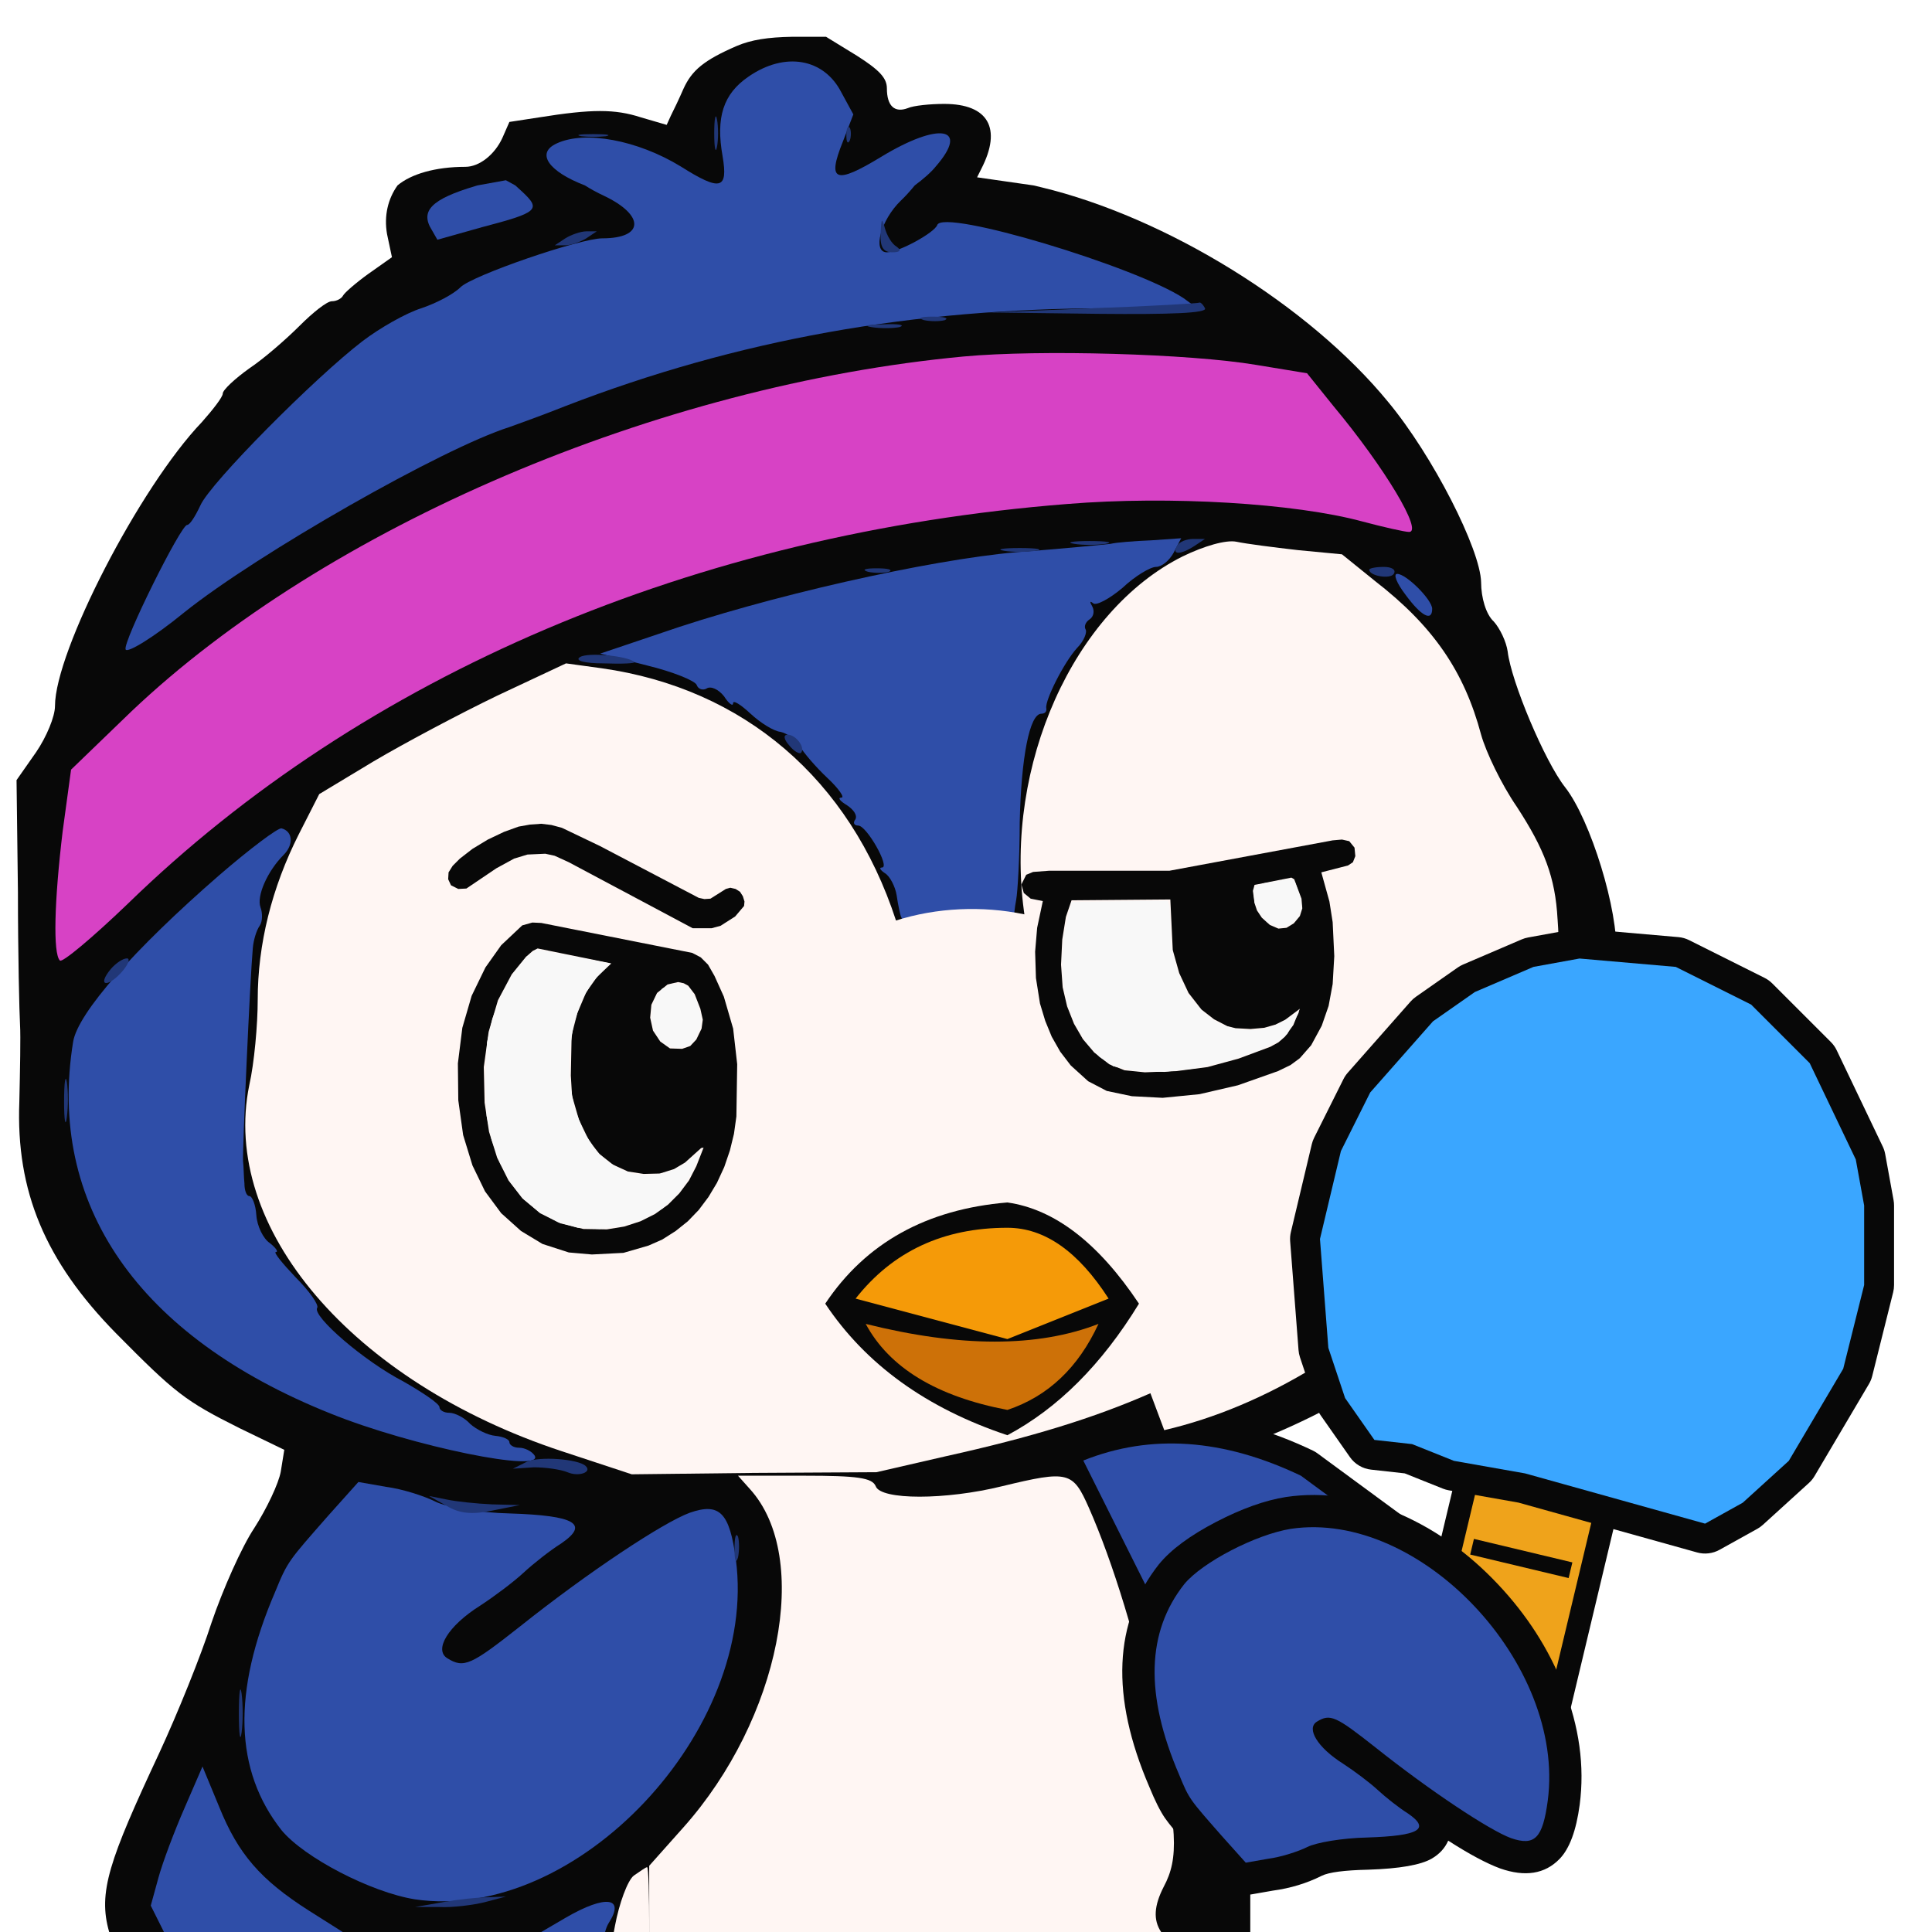
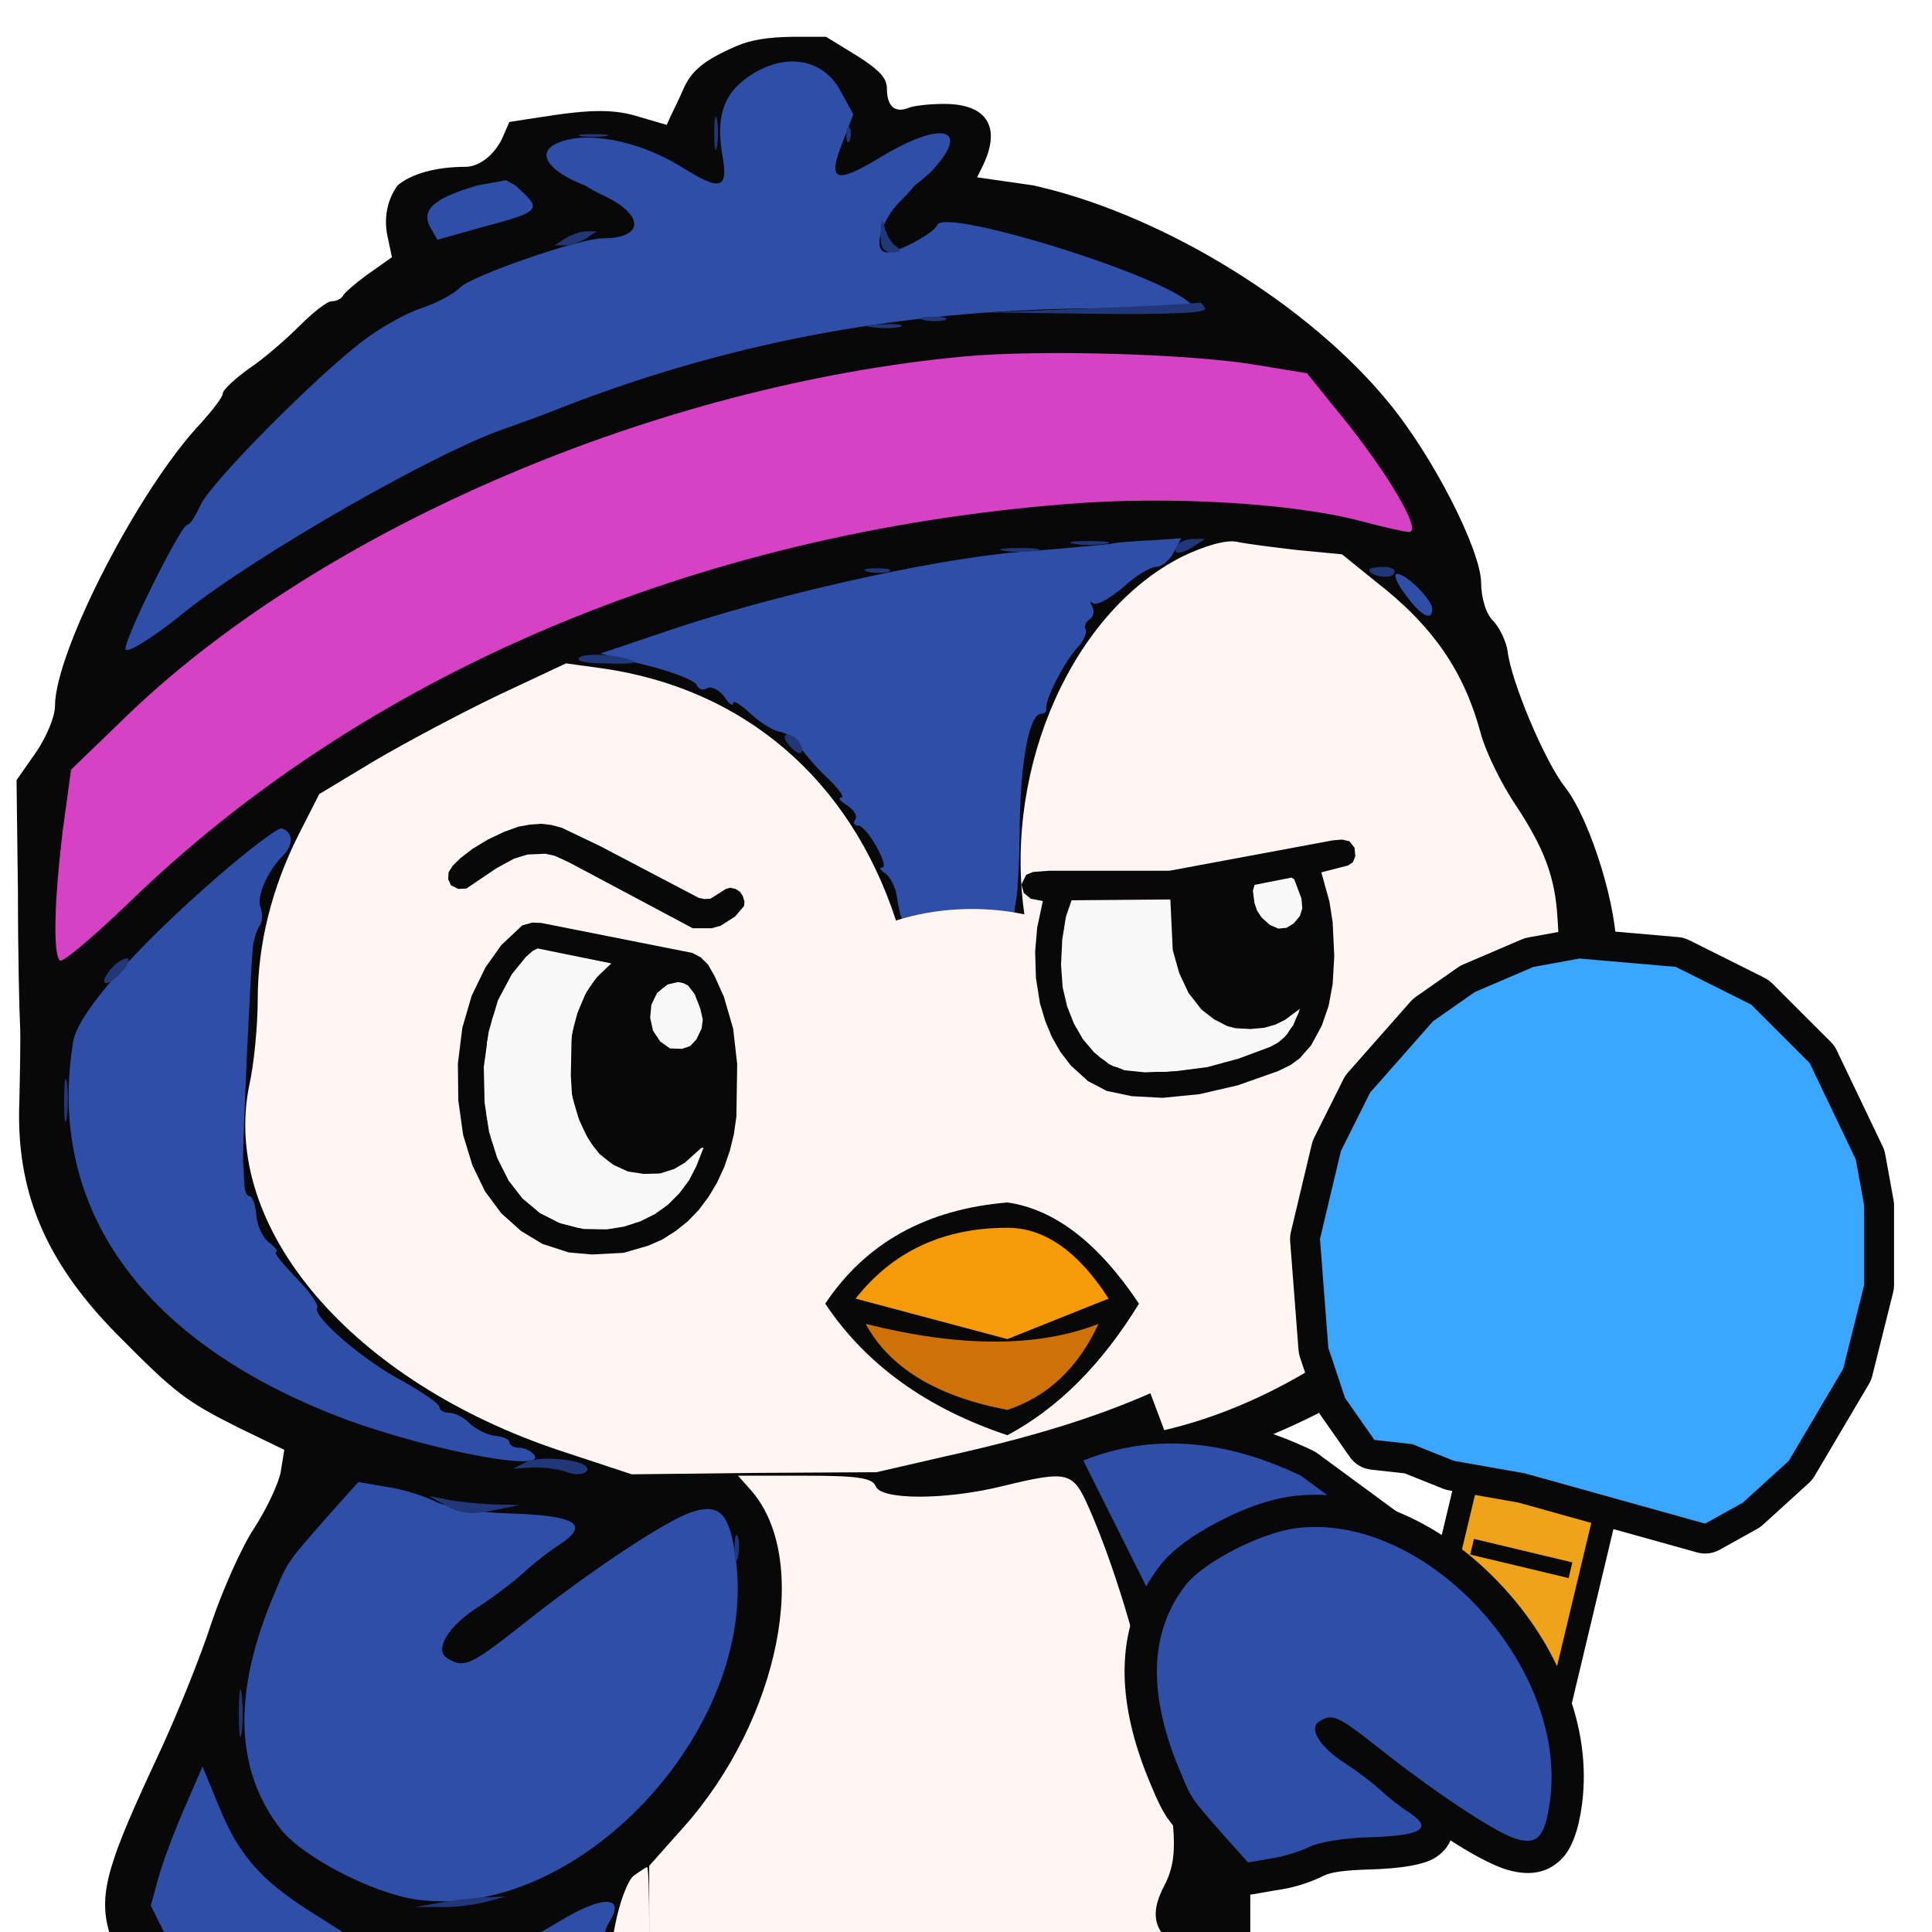
<svg xmlns="http://www.w3.org/2000/svg" viewBox="0 0 420 420" aria-hidden="true" class="sthings" data-character="pip">
  <g data-pip-part="body">
    <path fill="#080808" fill-rule="evenodd" d="M160.128 10.006C163.32 8.638 166.967 8.091 172.135 8H179.58L186.267 12.103C191.13 15.203 192.802 16.936 192.802 19.215C192.802 23.045 194.474 24.595 197.362 23.501C198.577 22.954 202.225 22.589 205.264 22.589C214.839 22.589 217.878 27.878 213.32 36.723L212.408 38.547L224.663 40.305L226.389 40.718C253.592 47.253 284.595 66.401 301.767 87.373C311.495 99.076 321.828 119.44 321.98 126.582C321.98 129.926 323.045 133.573 324.716 135.093C326.084 136.613 327.451 139.501 327.755 141.628C328.515 148.163 335.81 165.488 340.217 171.11C345.764 178.157 351.902 198.068 351.339 207.505H271.8V420.0H23.735C21.258 411.385 23.707 404.441 34.598 381.139C38.549 372.628 43.716 359.863 45.996 352.719C48.427 345.577 52.53 336.306 55.266 332.203C58.002 327.947 60.586 322.477 61.041 319.893L61.801 315.182L52.075 310.471C40.221 304.544 38.093 302.872 25.176 289.803C9.826 274.15 3.443 258.952 4.203 239.5C4.355 232.813 4.508 225.214 4.355 222.782C4.203 220.198 3.899 207.281 3.899 193.907L3.596 169.591L7.851 163.513C10.13 160.169 11.954 155.762 11.954 153.482C11.954 141.628 30.342 105.915 43.868 91.781C46.3 89.045 48.427 86.309 48.427 85.55C48.427 84.79 51.011 82.358 54.202 80.079C57.395 77.951 62.258 73.696 65.145 70.808C68.033 67.921 71.072 65.49 72.136 65.49C73.199 65.49 74.263 64.881 74.567 64.273C74.871 63.666 77.302 61.538 80.038 59.563L85.205 55.915L84.141 50.9C83.444 46.908 84.333 43.233 86.42 40.305C89.34 37.848 94.605 36.267 101.162 36.267C104.202 36.267 107.546 33.623 109.217 29.975L110.737 26.51L117.272 25.507C128.67 23.684 133.685 23.684 139.308 25.507L144.93 27.149L145.842 25.142C146.451 23.957 147.666 21.404 148.578 19.306C150.402 15.294 152.986 13.106 160.128 10.006Z" />
    <path fill="#080808" fill-rule="evenodd" d="M326.8 192.105 351.338 207.505Q350.89 221.805 349.9 238.305Q347.7 269.105 314.7 288.905Q286.1 312.005 252.0 319.705L248.7 305.405Q290.5 294.405 308.1 271.305Q331.2 246.005 326.8 219.605Z" />
    <path fill="#2f4ea8" fill-rule="evenodd" d="M162.712 16.662C170.614 11.191 179.125 12.65 182.924 20.127L185.508 24.869L183.228 30.796C179.733 39.458 181.557 40.188 191.587 34.079C204.201 26.419 210.887 27.605 203.44 36.175C202.47 37.399 200.691 38.958 198.86 40.305C197.826 41.573 196.774 42.727 195.842 43.605C191.435 47.86 189.611 54.851 192.802 54.851C195.386 54.851 203.137 50.596 203.745 48.925C204.961 45.277 247.21 58.043 257.391 64.881L260.279 67.009H241.13C198.426 67.009 160.28 73.847 122.895 88.285C118.336 90.109 112.864 92.084 110.737 92.844C96.299 97.404 56.026 120.352 40.07 133.118C33.383 138.589 27.608 142.084 27.303 141.172C26.696 139.501 39.31 114.121 40.677 114.121C41.285 114.121 42.501 112.145 43.564 109.866C45.692 105.003 68.488 82.054 78.823 74.152C82.622 71.265 88.245 68.072 91.588 67.009C94.779 65.945 98.579 63.969 100.099 62.45C102.683 59.866 126.086 51.812 130.949 51.812C140.067 51.812 140.22 46.796 131.253 42.541C129.771 41.852 128.4 41.1 127.153 40.305C119.322 37.308 116.352 33.284 121.071 31.161C127.15 28.334 138.548 30.431 147.971 36.175C156.633 41.647 158.304 41.191 157.089 33.988C155.57 25.507 157.24 20.401 162.712 16.662Z" />
    <path fill="#2f4ea8" fill-rule="evenodd" d="M112.022 40.305 113.473 41.629C117.727 45.581 116.967 46.189 104.81 49.38L95.084 52.116L93.867 49.988C91.285 45.884 93.716 43.301 103.442 40.414L103.802 40.305L109.977 39.185Z" />
    <path fill="#2f4ea8" fill-rule="evenodd" d="M241.435 118.225C242.65 117.92 246.601 117.616 250.249 117.465L256.784 117.008L255.112 120.2C254.2 121.871 252.528 123.24 251.312 123.24C250.097 123.24 246.753 125.215 244.017 127.798C241.13 130.23 238.242 131.75 237.635 131.142C236.875 130.534 236.875 130.838 237.483 131.902C237.939 132.814 237.787 134.029 236.875 134.638C235.963 135.245 235.66 136.157 235.963 136.765C236.42 137.372 235.66 139.348 234.139 140.868C231.252 144.059 227.149 152.266 227.452 153.938C227.604 154.697 227.149 155.154 226.389 155.154C223.805 155.154 221.982 164.728 221.677 178.862C221.677 186.46 221.222 193.907 220.917 195.579C220.614 197.098 220.31 199.682 220.31 201.05C220.158 202.873 218.942 203.785 216.359 203.785C214.23 203.785 210.127 204.85 207.088 206.065C201.313 208.496 197.058 207.737 198.426 204.393C198.882 203.178 198.426 202.266 197.514 202.266C196.602 202.266 195.995 201.809 195.995 201.05C196.146 200.442 196.146 199.682 195.842 199.226C195.69 198.77 195.235 196.794 194.93 194.667C194.626 192.691 193.411 190.412 192.347 189.804C191.435 189.196 190.979 188.588 191.739 188.588C193.562 188.588 188.396 179.469 186.572 179.469C185.66 179.469 185.355 178.862 185.964 178.102C186.42 177.19 185.508 175.975 184.14 175.063C182.621 174.151 182.012 173.391 182.924 173.391C183.685 173.391 182.316 171.415 179.885 169.135C177.301 166.704 174.717 163.665 173.805 162.144C173.046 160.777 171.071 159.409 169.702 159.105C168.183 158.953 165.296 157.129 163.167 155.154C161.04 153.178 159.368 152.115 159.368 152.875C159.368 153.634 158.457 153.026 157.392 151.354C156.177 149.834 154.505 149.075 153.593 149.682C152.834 150.139 151.77 149.834 151.465 148.922C151.162 148.01 146.299 146.035 140.676 144.668L130.493 142.084L143.108 137.829C166.663 129.622 201.921 121.719 220.917 120.047C230.948 119.288 240.218 118.376 241.435 118.225Z" />
    <path fill="#2f4ea8" fill-rule="evenodd" d="M305.567 129.318C303.591 126.734 302.832 124.759 303.743 124.759C305.72 124.759 311.342 130.382 311.342 132.357C311.342 135.245 308.911 133.878 305.567 129.318Z" />
    <path fill="#2f4ea8" fill-rule="evenodd" d="M47.667 190.259C54.354 184.484 60.434 179.926 61.193 180.078C63.625 180.685 63.929 183.572 61.649 185.853C58.154 189.347 55.723 194.819 56.634 197.251C57.09 198.466 57.09 200.29 56.483 201.202C55.723 202.266 55.114 204.393 54.963 206.065C54.354 212.752 52.683 250.29 52.835 252.417C52.987 253.632 52.987 255.913 53.139 257.28C53.139 258.8 53.595 260.016 54.202 260.016C54.811 260.016 55.571 261.84 55.723 264.119C55.874 266.551 57.242 269.285 58.61 270.197C59.977 271.262 60.586 272.173 59.977 272.173C59.37 272.173 61.346 274.605 64.233 277.644C67.273 280.684 69.4 283.723 68.945 284.331C67.88 286.155 79.126 295.881 87.637 300.289C91.892 302.72 95.539 305.152 95.539 305.912C95.539 306.519 96.451 307.128 97.667 307.128C98.883 307.128 101.011 308.191 102.226 309.559C103.595 310.775 106.026 311.991 107.698 312.143C109.37 312.294 110.737 312.903 110.737 313.51C110.737 314.118 111.649 314.726 112.864 314.726C114.08 314.726 115.6 315.485 116.208 316.397C118.639 320.35 89.461 314.422 71.832 307.279C30.039 290.563 10.13 261.84 15.905 226.429C16.97 220.198 29.127 206.369 47.667 190.259Z" />
    <path fill="#080808" fill-rule="evenodd" d="M233.253 311.887Q257.717 302.103 285.41 315.347Q285.925 315.593 286.384 315.931L323.784 343.431Q324.264 343.784 324.666 344.224Q325.067 344.664 325.377 345.173Q325.685 345.684 325.888 346.244Q326.091 346.804 326.181 347.393Q326.271 347.982 326.243 348.577Q326.217 349.172 326.075 349.75Q325.932 350.329 325.68 350.869Q325.427 351.409 325.074 351.889Q324.857 352.185 324.605 352.452Q306.216 371.991 283.164 381.295Q274.377 385.931 266.662 381.644Q260.033 377.961 255.407 367.569L244.585 349.173Q244.48 348.995 244.389 348.811L230.089 320.211Q229.822 319.678 229.665 319.103Q229.507 318.528 229.465 317.934Q229.423 317.339 229.497 316.748Q229.572 316.158 229.76 315.592Q229.949 315.027 230.244 314.509Q230.539 313.992 230.93 313.541Q231.32 313.091 231.791 312.726Q232.262 312.36 232.794 312.094Q233.02 311.981 233.253 311.887Z" />
    <path fill="#2f4ea8" fill-rule="evenodd" d="M235.5 317.505Q257.5 308.705 282.8 320.805L320.2 348.305Q302.6 367.005 280.6 375.805Q276.341 378.128 272.627 377.453Q265.79 376.21 260.8 364.805L249.8 346.105Z" />
    <path fill="#2f4ea8" fill-rule="evenodd" d="M71.376 329.468 77.911 322.172 83.989 323.237C87.485 323.693 92.196 325.213 94.627 326.428C97.059 327.644 104.05 328.859 110.889 329.012C125.023 329.468 128.214 331.291 121.983 335.546C119.551 337.066 115.904 339.954 113.776 341.929C111.649 343.905 107.393 347.096 104.354 349.072C97.363 353.479 94.324 358.646 97.211 360.47C100.859 362.75 102.378 361.99 113.168 353.479C128.062 341.626 144.171 330.988 149.946 328.859C156.48 326.58 158.609 328.859 159.976 339.042C164.839 376.123 125.326 418.068 90.221 412.901C80.646 411.381 66.057 403.782 61.193 397.856C51.011 384.938 50.403 367.917 59.826 346.032C62.561 339.346 62.713 339.346 71.376 329.468Z" />
    <path fill="#2f4ea8" fill-rule="evenodd" d="M40.07 393.144 44.021 384.026 47.667 392.841C51.771 403.022 56.634 408.646 67.121 415.332L74.498 420.0H35.64L32.774 414.269L34.446 408.19C35.358 404.846 37.941 398.007 40.07 393.144Z" />
    <path fill="#2f4ea8" fill-rule="evenodd" d="M123.047 416.853C131.71 411.838 135.964 412.445 132.317 418.068C131.991 418.611 131.724 419.29 131.542 420.0H117.666Z" />
    <path fill="#213777" fill-rule="evenodd" d="M155.265 28.972C155.265 25.689 155.57 24.413 155.873 25.963C156.177 27.605 156.177 30.34 155.873 31.89C155.57 33.531 155.265 32.255 155.265 28.972Z" />
    <path fill="#213777" fill-rule="evenodd" d="M183.988 29.428C183.988 27.878 184.292 27.24 184.748 27.787C185.052 28.425 185.052 29.701 184.748 30.523C184.292 31.434 183.988 30.887 183.988 29.428Z" />
    <path fill="#213777" fill-rule="evenodd" d="M126.39 29.61C124.871 29.337 126.086 29.154 128.974 29.154C131.861 29.154 133.077 29.337 131.71 29.61C130.189 29.793 127.758 29.793 126.39 29.61Z" />
    <path fill="#213777" fill-rule="evenodd" d="M191.435 50.596C191.587 47.404 191.739 47.253 192.347 49.532C192.802 51.204 193.866 53.028 194.93 53.635C195.995 54.395 195.69 54.851 194.018 54.851C192.042 54.851 191.283 53.788 191.435 50.596Z" />
    <path fill="#213777" fill-rule="evenodd" d="M122.895 51.812C124.111 51.052 126.238 50.292 127.454 50.292H129.734L127.454 51.812C126.238 52.571 124.111 53.331 122.895 53.331H120.615Z" />
    <path fill="#213777" fill-rule="evenodd" d="M237.635 67.009C250.249 66.553 260.583 65.945 260.735 65.793C260.887 65.641 261.495 66.097 261.951 67.009C262.559 68.072 254.504 68.377 238.851 68.225L214.839 67.921Z" />
    <path fill="#213777" fill-rule="evenodd" d="M200.858 69.593C199.337 69.137 200.249 68.832 202.68 68.832C205.264 68.832 206.328 69.137 205.416 69.593C204.352 69.896 202.225 69.896 200.858 69.593Z" />
    <path fill="#213777" fill-rule="evenodd" d="M189.46 71.113C187.484 70.808 188.699 70.504 192.042 70.504C195.386 70.353 196.905 70.656 195.538 71.113C194.018 71.416 191.283 71.416 189.46 71.113Z" />
    <path fill="#213777" fill-rule="evenodd" d="M233.532 118.225C231.555 117.92 233.076 117.616 236.875 117.616C240.674 117.616 242.195 117.92 240.371 118.225C238.395 118.528 235.355 118.528 233.532 118.225Z" />
    <path fill="#213777" fill-rule="evenodd" d="M255.872 118.68C256.327 117.768 257.999 117.16 259.367 117.16H261.951L259.671 118.68C256.632 120.656 254.655 120.656 255.872 118.68Z" />
    <path fill="#213777" fill-rule="evenodd" d="M218.335 119.744C216.359 119.44 217.878 119.135 221.677 119.135C225.477 119.135 226.997 119.44 225.173 119.744C223.198 120.047 220.158 120.047 218.335 119.744Z" />
    <path fill="#213777" fill-rule="evenodd" d="M188.699 124.303C187.179 123.847 188.091 123.543 190.523 123.543C193.107 123.543 194.171 123.847 193.259 124.303C192.195 124.607 190.067 124.607 188.699 124.303Z" />
    <path fill="#213777" fill-rule="evenodd" d="M297.664 123.847C297.664 123.543 299.033 123.24 300.855 123.24C302.527 123.24 303.591 123.847 302.984 124.759C302.224 125.975 297.664 125.215 297.664 123.847Z" />
    <path fill="#213777" fill-rule="evenodd" d="M126.086 142.844C127.758 141.78 136.268 142.54 137.94 143.907C138.245 144.212 135.204 144.364 131.253 144.212C126.998 144.212 124.871 143.604 126.086 142.844Z" />
    <path fill="#213777" fill-rule="evenodd" d="M171.526 161.993C170.311 160.625 170.311 159.713 171.223 159.713C173.046 159.713 175.174 162.601 174.11 163.665C173.805 163.968 172.59 163.36 171.526 161.993Z" />
    <path fill="#213777" fill-rule="evenodd" d="M24.112 210.625C25.176 209.408 26.696 208.344 27.608 208.344C28.367 208.344 27.911 209.713 26.391 211.384C23.2 214.879 21.073 214.271 24.112 210.625Z" />
    <path fill="#213777" fill-rule="evenodd" d="M13.929 239.5C13.929 235.244 14.234 233.42 14.538 235.244C14.841 237.219 14.841 240.563 14.538 242.843C14.234 245.275 13.929 243.603 13.929 239.5Z" />
    <path fill="#213777" fill-rule="evenodd" d="M114.536 317.766C117.272 316.55 125.63 317.157 127.302 318.678C128.822 320.045 125.783 321.109 123.351 320.045C121.83 319.438 118.639 318.981 116.055 318.981L111.497 319.285Z" />
    <path fill="#213777" fill-rule="evenodd" d="M97.059 327.34 93.26 325.213 97.059 325.972C99.187 326.428 103.595 326.884 106.938 327.035L113.016 327.188L106.938 328.404C102.53 329.316 99.795 329.012 97.059 327.34Z" />
    <path fill="#213777" fill-rule="evenodd" d="M159.673 336.763C159.673 334.179 159.976 333.115 160.433 334.027C160.736 335.091 160.736 337.218 160.433 338.585C159.976 340.106 159.673 339.194 159.673 336.763Z" />
    <path fill="#213777" fill-rule="evenodd" d="M51.923 372.476C51.923 367.917 52.227 365.941 52.53 368.221C52.835 370.653 52.835 374.3 52.53 376.579C52.227 379.01 51.923 377.035 51.923 372.476Z" />
    <path fill="#213777" fill-rule="evenodd" d="M96.299 413.509C99.642 412.901 104.05 412.445 106.177 412.445L109.977 412.293L105.417 413.509C102.986 414.117 98.427 414.725 95.539 414.572H90.221Z" />
    <path fill="#fff6f3" fill-rule="evenodd" d="M257.087 120.959C261.799 118.68 266.51 117.313 268.789 117.768C270.917 118.225 276.845 118.984 282.163 119.592L291.737 120.504L298.88 126.279C311.646 136.157 318.333 146.035 321.98 159.713C323.045 163.513 326.388 170.503 329.73 175.366C335.733 184.57 338.107 190.73 338.598 199.805H338.603Q341.1 232.805 318.0 271.305Q286.1 303.205 253.1 310.905L250.089 302.878C237.848 308.255 224.218 312.453 205.721 316.55L190.523 320.045L163.927 320.197L137.333 320.501L122.135 315.485C76.542 300.441 47.82 266.854 54.202 235.852C55.266 231.141 56.026 222.782 56.026 217.31C56.026 205.305 59.066 192.995 64.992 181.293L69.4 172.631L81.254 165.488C87.941 161.537 99.947 155.154 108.153 151.203L123.047 144.212L130.798 145.276C161.639 149.638 184.737 169.343 194.781 200.112C203.601 197.304 213.52 196.856 222.69 198.768L222.589 198.01C218.335 166.4 233.379 132.814 257.087 120.959Z" />
    <path fill="#fff6f3" fill-rule="evenodd" d="M137.788 407.734C139.155 406.822 140.372 405.91 140.676 405.91C140.979 405.91 141.132 411.99 141.132 419.588V420.0H133.439C133.518 419.573 133.6 419.132 133.685 418.676C134.597 413.813 136.421 408.797 137.788 407.734Z" />
    <path fill="#fff6f3" fill-rule="evenodd" d="M163.016 323.693 160.433 320.805H174.87C186.42 320.805 189.611 321.26 190.371 323.084C191.435 326.125 205.568 326.125 217.878 323.084C232.315 319.59 233.227 319.893 236.723 327.796C241.89 339.497 247.361 357.127 251.161 375.516C256.024 397.704 256.327 403.934 252.984 410.166C250.873 414.284 250.668 417.375 252.423 420.0H141.132V405.606L148.578 397.247C169.551 373.692 176.541 338.585 163.016 323.693Z" />
    <path fill="#d742c5" fill-rule="evenodd" d="M209.52 77.495C225.933 75.976 258.608 76.888 273.045 79.319L284.139 81.143L289.762 88.133C301.16 101.81 309.366 115.641 306.327 115.641C305.415 115.641 300.704 114.577 296.145 113.36C281.555 109.409 254.352 107.738 232.012 109.562C151.162 115.944 78.974 146.643 27.76 196.491C20.161 203.785 13.474 209.408 13.017 208.801C11.498 207.281 11.802 195.882 13.626 180.685L15.449 167.312L28.52 154.697C70.767 114.577 142.955 83.726 209.52 77.495Z" />
  </g>
  <g class="sthings-face" data-face="skeptical">
    <g data-pip-part="eye-0">
      <path fill="#080808" fill-rule="evenodd" d="M113.532 201.169 115.732 200.553 117.668 200.641 150.492 207.153 152.34 208.121 153.924 209.705 155.332 212.169 157.356 216.657 159.38 223.609 160.26 231.353 160.084 242.705 159.556 246.489 158.676 250.097 157.444 253.705 155.86 257.137 154.012 260.217 151.9 263.033 149.524 265.497 146.884 267.609 143.98 269.457 140.988 270.777 135.532 272.361 128.668 272.713 123.652 272.273 117.932 270.425 113.268 267.609 108.956 263.737 105.436 258.985 102.708 253.353 100.684 246.753 99.628 239.185 99.54 231.177 100.508 223.433 102.532 216.481 105.524 210.321 108.956 205.481 113.532 201.169ZM116.876 206.185 115.82 206.713 114.324 208.033 111.244 211.817 108.252 217.449 106.228 224.313 105.172 231.969 105.348 239.713 106.316 246.049 108.076 251.681 110.54 256.609 113.532 260.481 117.404 263.737 121.804 265.937 126.82 267.169 131.924 267.257 135.708 266.641 139.228 265.497 142.396 263.913 145.212 261.889 147.676 259.425 149.788 256.609 151.372 253.529 152.956 249.481 152.428 249.569 148.908 252.737 146.532 254.145 143.452 255.113 139.932 255.201 136.5 254.673 133.244 253.177 130.34 250.889 128.052 247.985 125.852 243.409 124.356 238.217 124.092 233.817 124.268 225.017 125.5 220.265 127.436 215.689 129.812 212.345 132.892 209.441 116.876 206.185ZM112.74 179.697 115.204 179.257 117.668 179.081 119.868 179.345 122.156 179.961 130.428 183.921 151.9 195.185 153.132 195.449 154.452 195.361 157.796 193.249 158.764 192.985 159.908 193.249 160.876 193.865 161.492 194.833 161.844 195.977 161.756 196.945 159.82 199.233 156.652 201.257 154.716 201.785H150.58L123.652 187.441L120.572 186.033L118.548 185.593L114.676 185.769L111.772 186.649L107.9 188.761L101.388 193.161L99.628 193.249L98.044 192.457L97.428 191.137L97.516 189.641L98.396 188.233L99.98 186.649L102.708 184.537L106.052 182.513L109.572 180.841L112.74 179.697ZM149.612 214.281 148.644 213.753 147.412 213.489 145.124 214.017 142.836 215.865 141.604 218.417 141.34 221.233 141.956 224.049 143.54 226.425 145.652 227.921 148.292 228.009 150.052 227.393 151.372 225.985 152.516 223.609 152.78 221.673 152.252 219.297 151.02 216.129 149.612 214.281Z" />
      <path fill="#f8f8f8" fill-rule="evenodd" d="M114.5 207.945 116.7 206.361 132.628 209.441 128.844 213.401 126.38 217.537 124.708 222.641 123.74 228.977 123.828 235.225 124.884 240.857 126.908 246.049 129.724 250.361 132.188 252.561 134.916 254.233 137.82 255.201 140.9 255.465 143.892 255.113 146.62 254.233 148.908 252.913 152.34 250.273 150.228 255.289 147.5 259.425 144.068 262.681 139.756 265.145 135.356 266.553 130.34 267.169 125.588 266.905 121.276 265.673 117.316 263.561 113.884 260.745 110.98 257.049 108.692 252.825 106.844 247.721 105.788 242.617 105.524 234.433 105.876 226.601 107.02 221.497 109.044 216.129 111.684 211.465 114.5 207.945ZM143.98 214.897 146.268 213.841 148.644 214.017 150.14 215.161 151.548 217.801 152.428 220.881 152.34 223.257 151.196 225.897 150.14 227.041 149.084 227.569 146.972 227.833 145.036 227.393 143.276 225.897 142.132 223.873 141.604 221.409 141.78 218.945 142.572 216.657 143.98 214.897Z" />
    </g>
    <g data-pip-part="eye-1">
      <path fill="#080808" fill-rule="evenodd" d="M289.708 182.689 291.732 182.513 293.316 182.865 294.46 184.273 294.636 186.121 294.108 187.441 293.052 188.145 287.244 189.641 289.004 195.977 289.708 200.465 290.06 207.857 289.708 213.929 288.828 218.681 287.332 222.993 285.044 227.217 282.58 230.033 280.556 231.529 277.828 232.849 269.116 235.929 260.756 237.865 252.748 238.657 246.06 238.305 240.604 237.161 236.556 235.049 232.772 231.617 230.484 228.625 228.636 225.369 227.228 221.937 226.084 218.153 225.204 212.609 225.028 206.889 225.468 201.697 226.7 195.889 224.06 195.361 222.564 194.129 222.036 192.281 223.092 190.169 224.588 189.553 228.108 189.289H254.244L289.708 182.689ZM254.42 195.537 232.948 195.713 231.716 199.321 230.924 204.249 230.66 209.705 231.012 214.633 231.98 218.769 233.476 222.553 235.412 225.897 237.876 228.801 241.132 231.353 244.476 232.673 248.876 233.113 255.74 232.849 262.516 231.969 269.292 230.121 276.156 227.569 277.916 226.601 279.324 225.369 281.172 222.817 282.58 219.297 279.412 221.673 277.3 222.729 274.836 223.433 271.844 223.697 268.588 223.521 266.828 223.081 263.924 221.585 261.196 219.473 258.38 215.865 256.356 211.553 254.948 206.537 254.42 195.537ZM281.348 191.137 280.732 190.785 272.724 192.369 272.372 193.689 272.724 196.329 273.252 197.913 274.308 199.497 276.068 201.081 277.916 201.873 279.676 201.697 281.26 200.729 282.58 199.145 283.108 197.473 282.932 195.361 281.348 191.137Z" />
      <path fill="#f8f8f8" fill-rule="evenodd" d="M232.948 196.065 253.892 195.801 254.244 196.945 254.596 205.393 255.828 210.761 258.204 216.129 259.876 218.241 262.076 220.441 264.364 222.113 266.476 223.081 269.116 223.785 271.756 223.961 274.132 223.785 276.508 223.169 279.06 222.025 282.404 219.825 282.228 220.353 279.852 224.753 278.444 226.073 273.78 228.361 267.356 230.561 259.964 232.233 253.1 233.025 246.852 232.849 242.012 231.793 239.02 229.769 236.204 226.689 233.828 222.817 232.068 218.417 231.188 214.017 230.836 208.825 231.276 203.193 232.948 196.065ZM274.748 192.017 280.028 191.137 280.996 191.225 281.524 191.753 282.668 195.009 283.02 197.297 282.316 199.321 280.732 200.905 279.236 201.521 277.212 201.345 275.452 200.465 273.956 198.793 272.724 196.153 272.46 193.425 272.988 192.633 274.748 192.017Z" />
    </g>
    <g data-pip-part="beak">
      <path fill="#080808" fill-rule="evenodd" d="M179.4 283.405Q192.6 263.605 219.0 261.405Q234.4 263.605 247.6 283.405Q235.5 303.205 219.0 312.005Q192.6 303.205 179.4 283.405Z" />
      <path fill="#cd7108" fill-rule="evenodd" d="M188.2 287.805Q219.0 295.505 238.8 287.805Q232.2 302.105 219.0 306.505Q195.9 302.105 188.2 287.805Z" />
      <path fill="#f59a08" fill-rule="evenodd" d="M186.0 282.305Q198.1 266.905 219.0 266.905Q231.1 266.905 241.0 282.305L219.0 291.105L186.0 282.305Z" />
    </g>
  </g>
  <g data-pip-part="racket">
-     <path fill="#080808" fill-rule="evenodd" d="M353.666 320.181 340.294 376.179 305.277 367.821 318.651 311.819Q318.856 310.959 319.145 310.123Q319.433 309.287 319.803 308.484Q320.173 307.68 320.618 306.916Q321.065 306.153 321.584 305.437Q322.102 304.721 322.689 304.06Q323.276 303.399 323.924 302.797Q324.573 302.196 325.278 301.662Q325.982 301.127 326.735 300.664Q327.489 300.201 328.284 299.814Q329.078 299.428 329.908 299.12Q330.737 298.813 331.593 298.588Q332.447 298.364 333.321 298.225Q334.194 298.086 335.077 298.033Q335.96 297.979 336.843 298.013Q337.727 298.047 338.603 298.167Q339.48 298.287 340.339 298.493Q341.199 298.697 342.035 298.987Q342.871 299.275 343.675 299.644Q344.478 300.014 345.242 300.459Q346.005 300.906 346.721 301.425Q347.437 301.943 348.098 302.531Q348.76 303.117 349.361 303.766Q349.963 304.414 350.497 305.119Q351.032 305.823 351.495 306.577Q351.957 307.33 352.344 308.125Q352.731 308.921 353.038 309.75Q353.345 310.578 353.57 311.434Q353.794 312.29 353.934 313.162Q354.072 314.036 354.126 314.919Q354.179 315.801 354.145 316.686Q354.112 317.569 353.992 318.444Q353.871 319.321 353.666 320.181Z" />
-     <path fill="#efa31b" fill-rule="evenodd" d="M348.803 319.02 335.431 375.019 310.141 368.982 323.514 312.981Q323.663 312.359 323.871 311.755Q324.08 311.151 324.346 310.572Q324.613 309.991 324.935 309.44Q325.257 308.889 325.632 308.372Q326.007 307.855 326.43 307.376Q326.854 306.899 327.323 306.464Q327.791 306.03 328.299 305.644Q328.809 305.259 329.353 304.924Q329.897 304.59 330.471 304.311Q331.045 304.031 331.644 303.809Q332.243 303.587 332.861 303.425Q333.479 303.263 334.109 303.162Q334.74 303.062 335.378 303.023Q336.015 302.985 336.653 303.009Q337.292 303.033 337.924 303.12Q338.557 303.207 339.178 303.356Q339.799 303.504 340.403 303.712Q341.007 303.921 341.587 304.187Q342.167 304.455 342.718 304.777Q343.27 305.099 343.787 305.473Q344.304 305.848 344.782 306.272Q345.26 306.695 345.694 307.164Q346.128 307.633 346.514 308.142Q346.9 308.65 347.235 309.195Q347.569 309.738 347.849 310.312Q348.128 310.887 348.349 311.486Q348.571 312.084 348.733 312.702Q348.896 313.321 348.996 313.951Q349.097 314.581 349.135 315.219Q349.173 315.856 349.149 316.495Q349.125 317.133 349.038 317.766Q348.952 318.398 348.803 319.02Z" />
+     <path fill="#080808" fill-rule="evenodd" d="M353.666 320.181 335.516 396.181Q335.312 397.042 335.023 397.878Q334.734 398.713 334.365 399.517Q333.996 400.32 333.55 401.083Q333.103 401.846 332.584 402.563Q332.329 402.916 332.056 403.257L300.393 395.7Q300.303 395.271 300.234 394.837Q300.095 393.964 300.041 393.082Q299.989 392.198 300.023 391.315Q300.056 390.432 300.176 389.555Q300.297 388.679 300.501 387.819L318.651 311.819Q318.856 310.959 319.145 310.123Q319.433 309.287 319.803 308.484Q320.173 307.68 320.618 306.916Q321.065 306.153 321.584 305.437Q322.102 304.721 322.689 304.06Q323.276 303.399 323.924 302.797Q324.573 302.196 325.278 301.662Q325.982 301.127 326.735 300.664Q327.489 300.201 328.284 299.814Q329.078 299.428 329.908 299.12Q330.737 298.813 331.593 298.588Q332.447 298.364 333.321 298.225Q334.194 298.086 335.077 298.033Q335.96 297.979 336.843 298.013Q337.727 298.047 338.603 298.167Q339.48 298.287 340.339 298.493Q341.199 298.697 342.035 298.987Q342.871 299.275 343.675 299.644Q344.478 300.014 345.242 300.459Q346.005 300.906 346.721 301.425Q347.437 301.943 348.098 302.531Q348.76 303.117 349.361 303.766Q349.963 304.414 350.497 305.119Q351.032 305.823 351.495 306.577Q351.957 307.33 352.344 308.125Q352.731 308.921 353.038 309.75Q353.345 310.578 353.57 311.434Q353.794 312.29 353.934 313.162Q354.072 314.036 354.126 314.919Q354.179 315.801 354.145 316.686Q354.112 317.569 353.992 318.444Q353.871 319.321 353.666 320.181Z" />
+     <path fill="#efa31b" fill-rule="evenodd" d="M348.803 319.02 330.653 395.02Q330.505 395.641 330.297 396.244Q330.088 396.848 329.822 397.429Q329.554 398.009 329.233 398.56Q328.911 399.112 328.536 399.629Q328.161 400.146 327.737 400.623Q327.314 401.102 326.845 401.535Q326.637 401.729 326.422 401.911L306.028 397.044Q305.918 396.782 305.819 396.515Q305.596 395.915 305.435 395.297Q305.272 394.68 305.172 394.05Q305.071 393.418 305.033 392.781Q304.995 392.143 305.019 391.505Q305.043 390.867 305.13 390.235Q305.217 389.601 305.364 388.981L323.514 312.981Q323.663 312.359 323.871 311.755Q324.08 311.151 324.346 310.572Q324.613 309.991 324.935 309.44Q325.257 308.889 325.632 308.372Q326.007 307.855 326.43 307.376Q326.854 306.899 327.323 306.464Q327.791 306.03 328.299 305.644Q328.809 305.259 329.353 304.924Q329.897 304.59 330.471 304.311Q331.045 304.031 331.644 303.809Q332.243 303.587 332.861 303.425Q333.479 303.263 334.109 303.162Q334.74 303.062 335.378 303.023Q336.015 302.985 336.653 303.009Q337.292 303.033 337.924 303.12Q338.557 303.207 339.178 303.356Q339.799 303.504 340.403 303.712Q341.007 303.921 341.587 304.187Q342.167 304.455 342.718 304.777Q343.27 305.099 343.787 305.473Q344.304 305.848 344.782 306.272Q345.26 306.695 345.694 307.164Q346.128 307.633 346.514 308.142Q346.9 308.65 347.235 309.195Q347.569 309.738 347.849 310.312Q348.128 310.887 348.349 311.486Q348.571 312.084 348.733 312.702Q348.896 313.321 348.996 313.951Q349.097 314.581 349.135 315.219Q349.173 315.856 349.149 316.495Q349.125 317.133 349.038 317.766Q348.952 318.398 348.803 319.02Z" />
    <path fill="#080808" fill-rule="evenodd" d="M341.819 339.652 341.007 343.057 319.608 337.947 320.421 334.543 341.819 339.652Z" />
-     <path fill="#080808" fill-rule="evenodd" d="M312.433 367.987 333.831 373.095 333.599 374.067 312.201 368.96 312.433 367.987Z" />
+     <path fill="#080808" fill-rule="evenodd" d="M305.875 395.465 327.273 400.573 327.041 401.545 305.643 396.438 305.875 395.465Z" />
    <g data-pip-part="flipper">
-       <path fill="#080808" fill-rule="evenodd" d="M260.326 403.71Q260.007 403.345 259.41 402.664Q254.561 397.141 253.258 395.241Q251.702 392.969 249.87 388.492Q237.114 358.867 251.946 340.051Q255.868 335.268 264.416 330.83Q272.715 326.522 279.567 325.434Q291.855 323.624 304.61 329.262Q316.177 334.374 325.649 344.412Q335.075 354.402 339.855 366.542Q345.06 379.765 343.41 392.345Q342.275 400.796 339.018 404.134Q334.253 409.02 326.14 406.19Q321.68 404.547 314.83 400.141Q313.758 402.577 311.282 404.027Q307.697 406.124 297.426 406.455Q289.638 406.628 287.321 407.786Q282.429 410.233 276.745 411L272.023 411.826Q271.587 411.902 271.143 411.922Q270.699 411.943 270.257 411.907Q269.815 411.872 269.38 411.781Q268.945 411.689 268.525 411.544Q268.106 411.399 267.708 411.202Q267.31 411.004 266.94 410.759Q266.571 410.512 266.235 410.222Q265.9 409.931 265.604 409.6L260.375 403.765L260.326 403.71Z" />
-       <path fill="#2f4ea8" fill-rule="evenodd" d="M265.589 399.094C258.659 391.192 258.537 391.192 256.349 385.843C248.811 368.335 249.297 354.718 257.444 344.384C261.333 339.643 273.006 333.563 280.665 332.347C308.75 328.214 340.36 361.769 336.47 391.435C335.376 399.58 333.674 401.404 328.446 399.58C323.826 397.879 310.938 389.368 299.024 379.885C290.391 373.076 289.176 372.469 286.257 374.291C283.947 375.751 286.379 379.885 291.972 383.41C294.404 384.991 297.807 387.544 299.51 389.125C301.212 390.706 304.13 393.016 306.075 394.231C311.06 397.636 308.507 399.094 297.2 399.458C291.729 399.58 286.136 400.553 284.19 401.525C282.246 402.499 278.477 403.714 275.681 404.078L270.817 404.93L265.589 399.094Z" />
+       <path fill="#080808" fill-rule="evenodd" d="M260.826 403.659Q260.506 403.295 259.909 402.614Q255.061 397.091 253.759 395.19Q252.201 392.919 250.371 388.443Q237.614 358.817 252.445 340Q256.368 335.218 264.915 330.781Q273.216 326.471 280.068 325.384Q292.355 323.575 305.109 329.211Q316.677 334.323 326.15 344.363Q335.576 354.352 340.354 366.491Q345.56 379.716 343.91 392.295Q342.775 400.746 339.518 404.084Q334.752 408.97 326.639 406.14Q322.18 404.497 315.33 400.091Q314.259 402.527 311.782 403.976Q308.197 406.074 297.925 406.405Q290.137 406.579 287.822 407.737Q282.929 410.182 277.244 410.949L272.524 411.775Q272.086 411.852 271.643 411.872Q271.199 411.893 270.757 411.858Q270.314 411.822 269.879 411.731Q269.445 411.64 269.026 411.495Q268.606 411.349 268.208 411.151Q267.81 410.954 267.441 410.708Q267.071 410.463 266.736 410.172Q266.399 409.881 266.103 409.551L260.875 403.714L260.826 403.659Z" />
+       <path fill="#2f4ea8" fill-rule="evenodd" d="M266.089 399.044C259.159 391.141 259.038 391.141 256.849 385.792C249.312 368.284 249.798 354.667 257.943 344.334C261.834 339.592 273.505 333.513 281.165 332.297C309.25 328.164 340.86 361.72 336.969 391.384C335.875 399.531 334.173 401.354 328.945 399.531C324.325 397.828 311.439 389.317 299.523 379.834C290.892 373.026 289.675 372.418 286.758 374.242C284.448 375.701 286.879 379.834 292.472 383.361C294.903 384.941 298.308 387.494 300.009 389.074C301.712 390.655 304.63 392.965 306.575 394.181C311.559 397.585 309.006 399.044 297.7 399.409C292.229 399.531 286.636 400.503 284.691 401.476C282.745 402.448 278.976 403.664 276.18 404.029L271.317 404.88L266.089 399.044Z" />
    </g>
    <g data-pip-part="blade">
      <path fill="#080808" fill-rule="evenodd" d="M332.198 203.8 342.208 201.98Q343.065 201.824 343.934 201.899L364.863 203.72Q366.099 203.827 367.207 204.381L383.586 212.572Q384.53 213.042 385.276 213.789L398.016 226.528Q398.804 227.316 399.283 228.32L409.293 249.25Q409.67 250.035 409.825 250.892L411.645 260.902Q411.75 261.479 411.75 262.065V279.355Q411.75 280.156 411.556 280.931L407.005 299.132Q406.777 300.048 406.296 300.862L394.467 320.882Q393.967 321.726 393.242 322.385L383.232 331.485Q382.676 331.991 382.017 332.357L373.827 336.907Q372.705 337.529 371.431 337.68Q370.159 337.831 368.922 337.485L330.098 326.652L314.941 323.976Q314.28 323.86 313.656 323.61L305.375 320.298L298.062 319.485Q296.669 319.33 295.464 318.616Q294.259 317.901 293.455 316.753L287.084 307.652Q286.542 306.878 286.243 305.98L282.603 295.061Q282.35 294.302 282.29 293.503L280.469 269.843Q280.391 268.829 280.626 267.84L285.177 248.73Q285.351 247.999 285.686 247.328L292.057 234.588Q292.435 233.83 292.996 233.194L306.646 217.724Q307.158 217.144 307.792 216.7L316.892 210.33Q317.442 209.945 318.059 209.681L330.8 204.22Q331.475 203.931 332.198 203.8Z" />
      <path fill="#3aa6ff" fill-rule="evenodd" d="M333.36 210.195 343.37 208.375 364.3 210.195 380.68 218.385 393.42 231.125 403.43 252.055 405.25 262.065V279.355L400.7 297.555L388.87 317.575L378.86 326.675L370.67 331.225L331.54 320.305L316.069 317.575L306.97 313.936L298.78 313.025L292.41 303.926L288.77 293.005L286.95 269.345L291.5 250.235L297.87 237.495L311.52 222.025L320.62 215.655L333.36 210.195Z" />
    </g>
  </g>
</svg>
